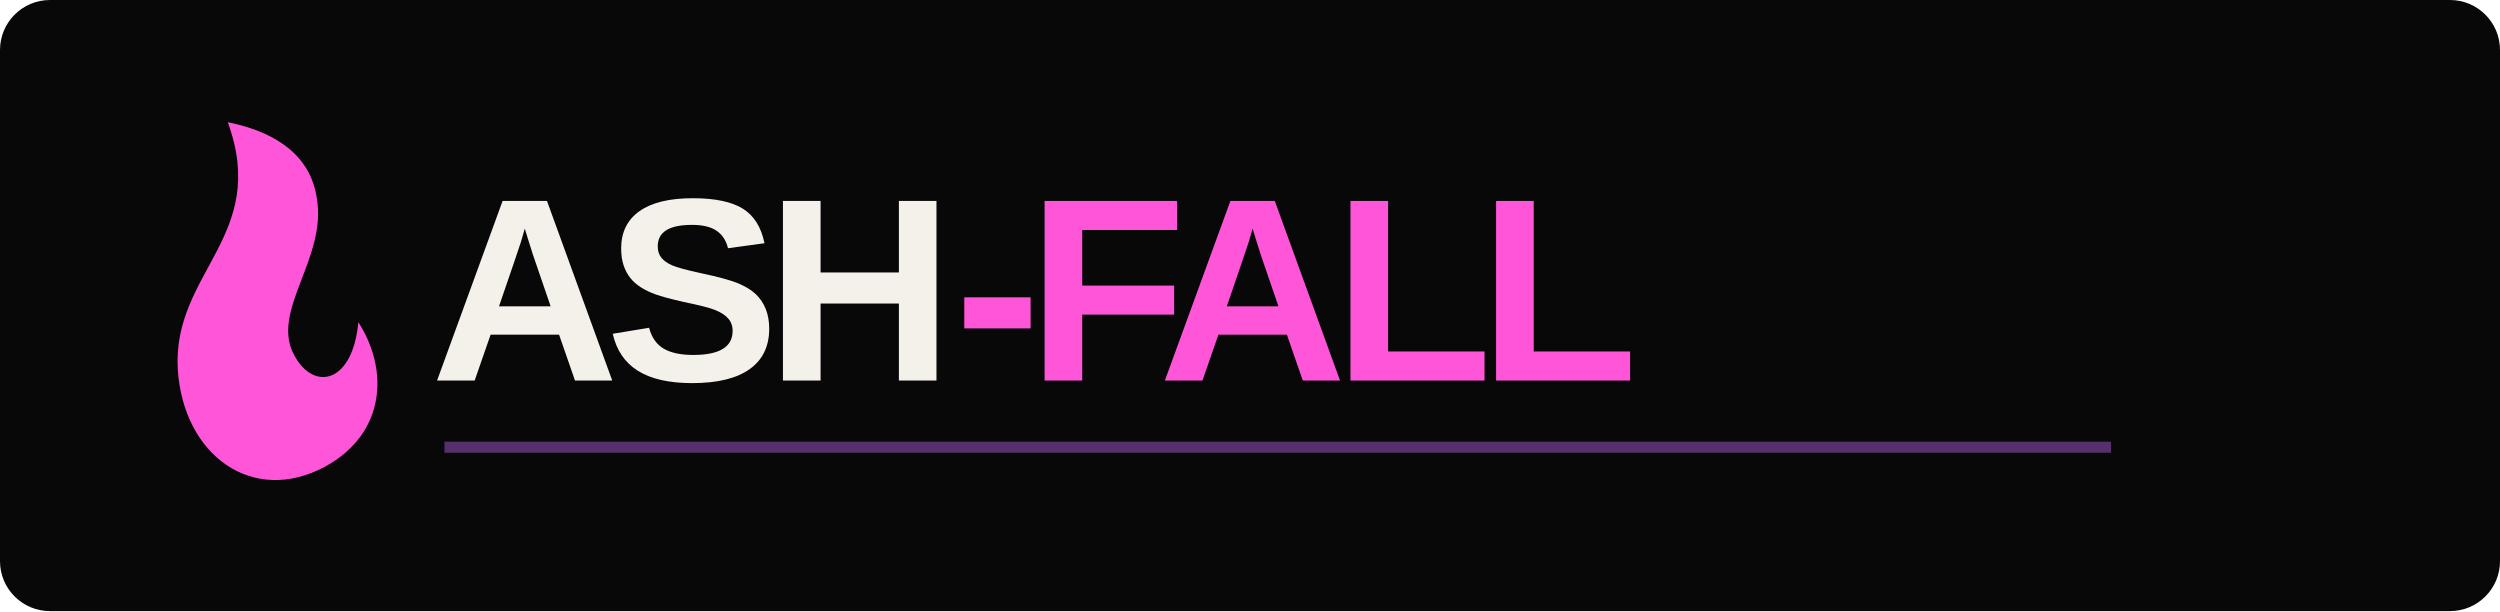
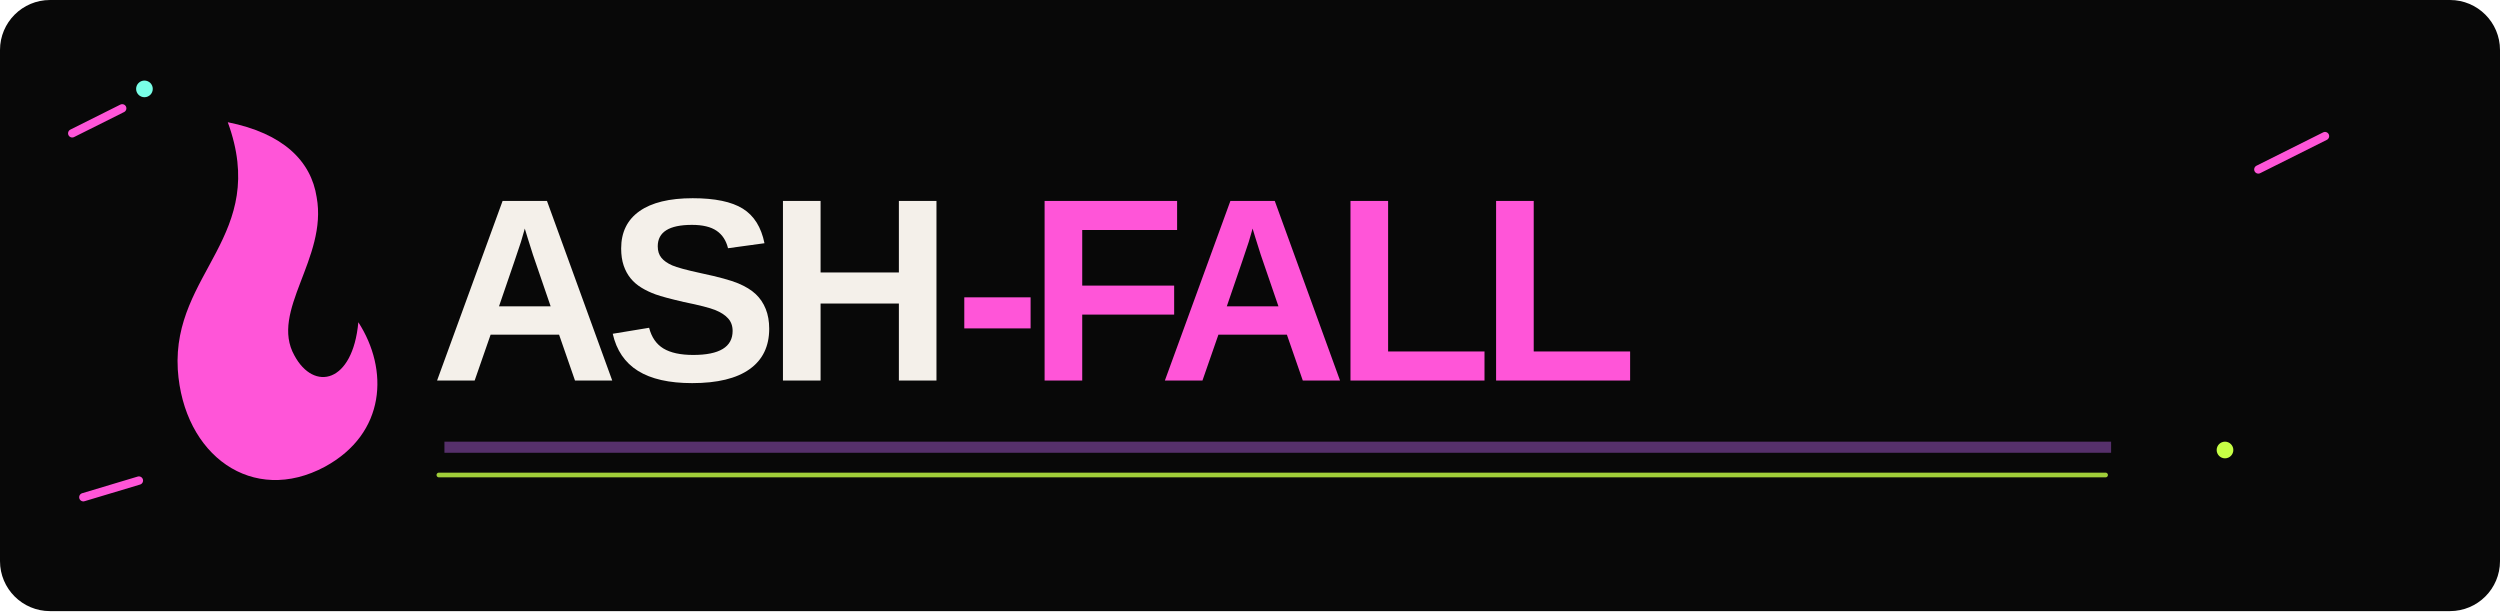
- <svg xmlns="http://www.w3.org/2000/svg" viewBox="0 0 900 220" role="img" aria-labelledby="title">
+ <svg xmlns="http://www.w3.org/2000/svg" viewBox="0 0 900 220" role="img" aria-labelledby="title desc">
  <rect width="900" height="220" rx="18" fill="#080808" />
  <path d="M82 44c15 41-20 54-18 89 2 31 27 49 53 35 22-12 23-35 12-52-2 22-16 25-23 12-9-16 12-35 8-57-2-13-12-23-32-27Z" fill="#ff55d8" />
  <text x="155" y="137" font-family="Arial,Helvetica,sans-serif" font-size="94" font-weight="900" letter-spacing="-5" fill="#f4f0ea">ASH<tspan fill="#ff55d8">-FALL</tspan>
  </text>
  <path d="M160 161H760" stroke="#56306b" stroke-width="4" />
+   <g id="dt-premium-finish" fill="none" stroke-linecap="round">
+     <path d="M158 171H758" stroke="#c6ff45" stroke-width="1.7" opacity=".8" />
+     <path d="M26 48 44 39M30 179l20-6M813 61l24-12" stroke="#ff55d8" stroke-width="3" />
+     <circle cx="801" cy="162" r="3" fill="#c6ff45" />
+     <circle cx="52" cy="32" r="3" fill="#79ffe7" />
+   </g>
</svg>
